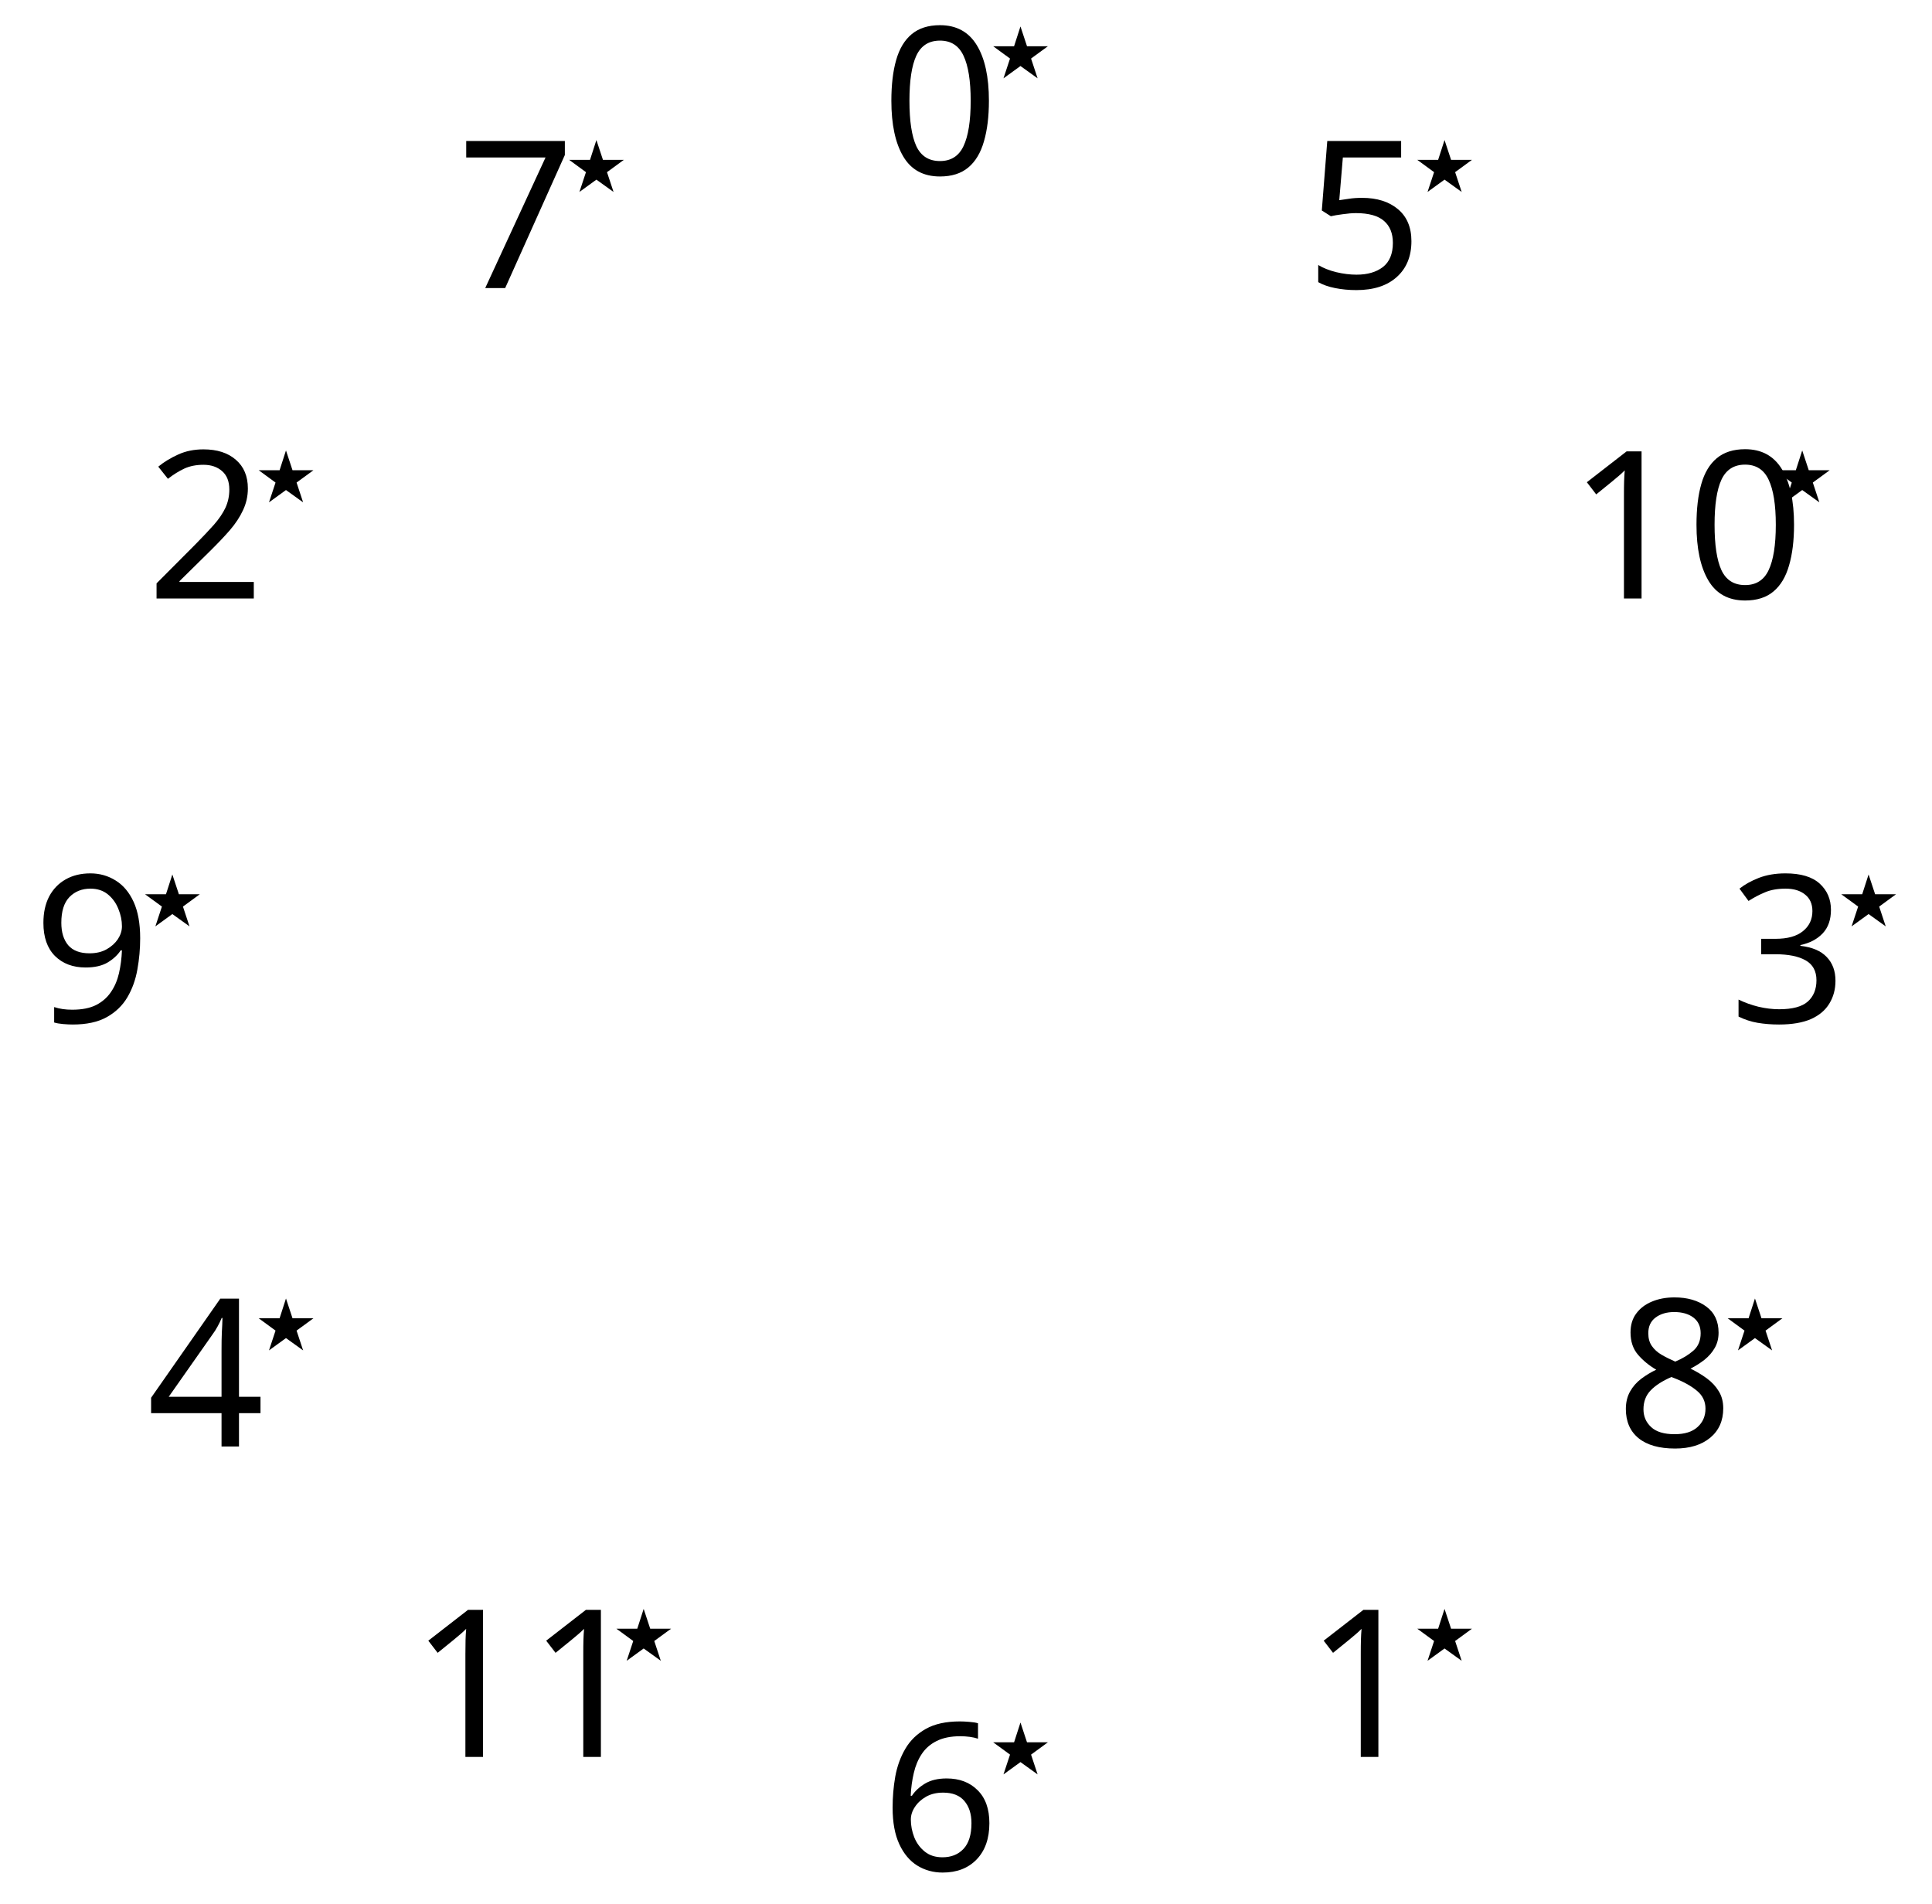
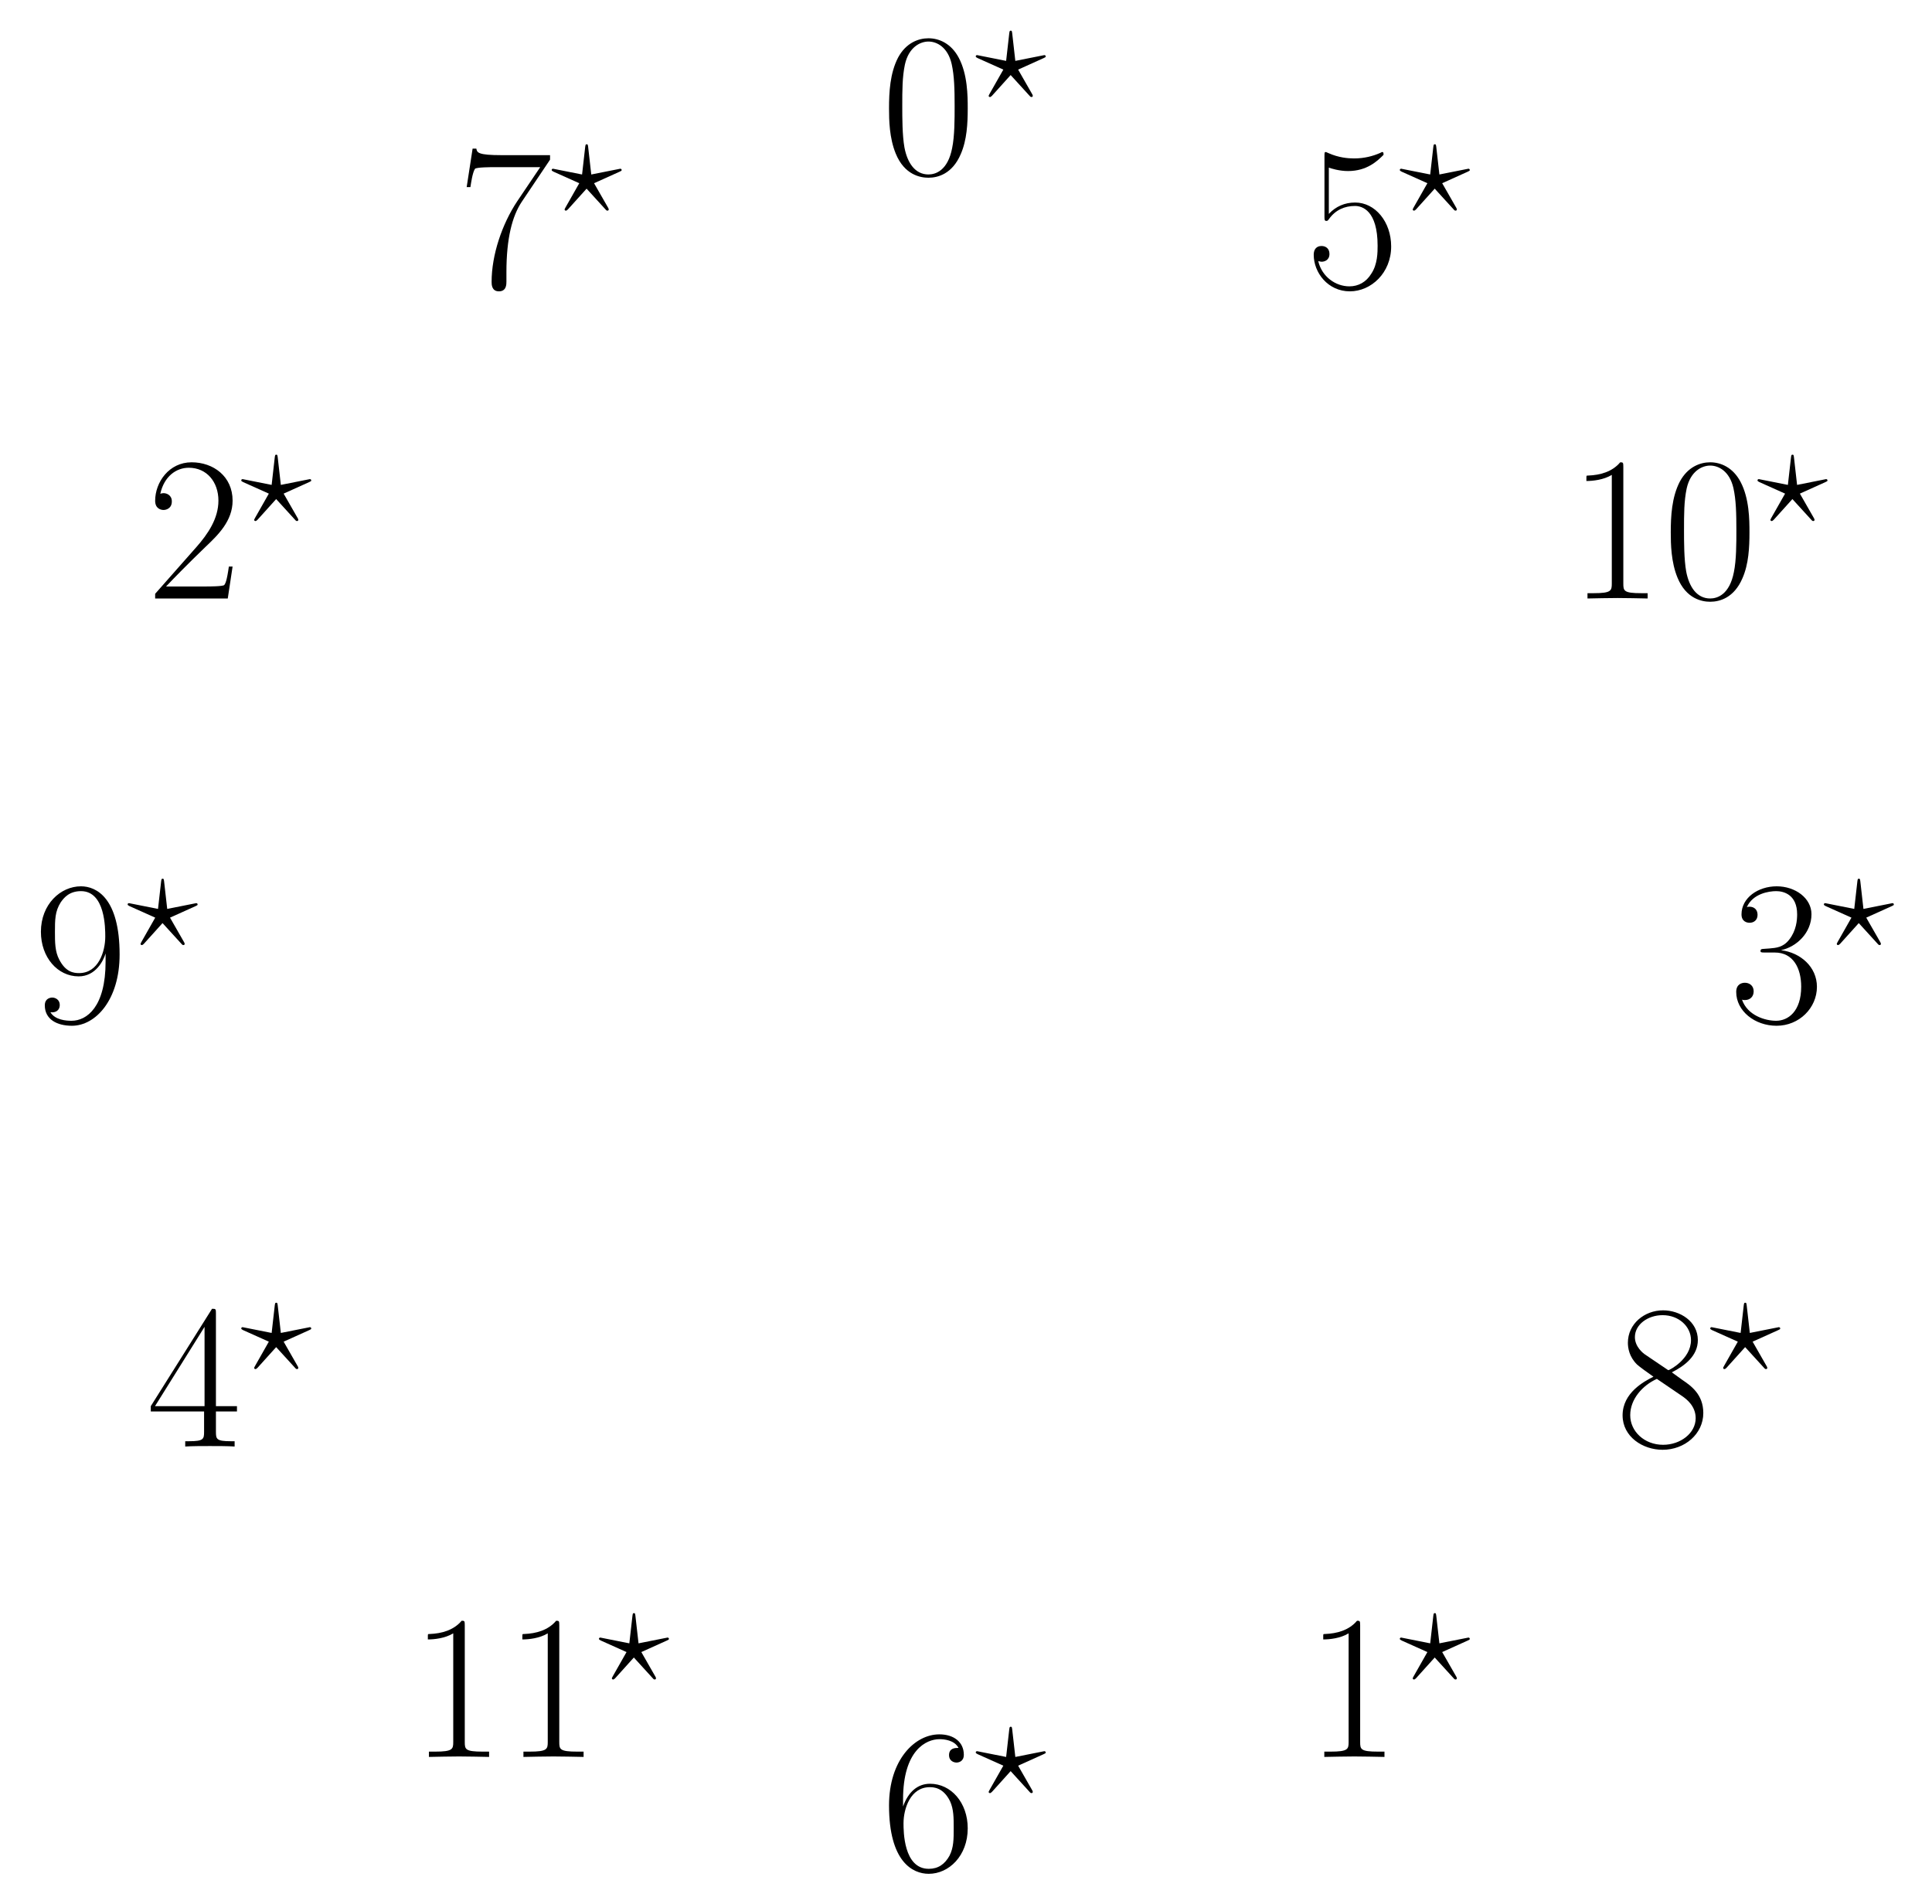
- <svg xmlns="http://www.w3.org/2000/svg" version="1.1" id="svg2" width="258.291" height="254.524" viewBox="0 0 258.291 254.524">
-   <defs id="defs6" />
-   <g id="g8" transform="matrix(1.333333,0,0,-1.333333,129.1453,127.2627)">
-     <g id="g10">
-       <g id="g12">
-         <g id="g14">
-           <g id="g16" transform="translate(-8.499,77.953)">
-             <g id="g18">
-               <g id="g20" transform="translate(-88.36,-173.399)">
-                 <text xml:space="preserve" transform="matrix(1,0,0,-1,88.36,173.399)" style="font-variant:normal;font-weight:normal;font-size:20.663px;font-family:CMR17;-inkscape-font-specification:CMR17;writing-mode:lr-tb;fill:#000000;fill-opacity:1;fill-rule:nonzero;stroke:none" id="text24">
-                   <tspan x="0" y="0" id="tspan22">0</tspan>
-                 </text>
-                 <text xml:space="preserve" transform="matrix(1,0,0,-1,97.836,180.897)" style="font-variant:normal;font-weight:normal;font-size:14.346px;font-family:CMMI12;-inkscape-font-specification:CMMI12;writing-mode:lr-tb;fill:#000000;fill-opacity:1;fill-rule:nonzero;stroke:none" id="text28">
-                   <tspan x="0" y="0" id="tspan26">⋆</tspan>
-                 </text>
-                 <g id="g30" transform="translate(88.36,173.399)" />
-               </g>
-             </g>
-             <g id="g32" transform="translate(8.499,-77.953)" />
-           </g>
-         </g>
-         <g id="g34">
-           <g id="g36" transform="translate(34.021,66.56)">
-             <g id="g38">
-               <g id="g40" transform="translate(-130.88,-162.006)">
-                 <text xml:space="preserve" transform="matrix(1,0,0,-1,130.88,162.006)" style="font-variant:normal;font-weight:normal;font-size:20.663px;font-family:CMR17;-inkscape-font-specification:CMR17;writing-mode:lr-tb;fill:#000000;fill-opacity:1;fill-rule:nonzero;stroke:none" id="text44">
-                   <tspan x="0" y="0" id="tspan42">5</tspan>
-                 </text>
-                 <text xml:space="preserve" transform="matrix(1,0,0,-1,140.356,169.505)" style="font-variant:normal;font-weight:normal;font-size:14.346px;font-family:CMMI12;-inkscape-font-specification:CMMI12;writing-mode:lr-tb;fill:#000000;fill-opacity:1;fill-rule:nonzero;stroke:none" id="text48">
-                   <tspan x="0" y="0" id="tspan46">⋆</tspan>
-                 </text>
-                 <g id="g50" transform="translate(130.88,162.006)" />
-               </g>
-             </g>
-             <g id="g52" transform="translate(-34.021,-66.56)" />
-           </g>
-         </g>
-         <g id="g54">
-           <g id="g56" transform="translate(60.409,35.433)">
-             <g id="g58">
-               <g id="g60" transform="translate(-157.268,-130.879)">
-                 <text xml:space="preserve" transform="matrix(1,0,0,-1,157.268,130.879)" style="font-variant:normal;font-weight:normal;font-size:20.663px;font-family:CMR17;-inkscape-font-specification:CMR17;writing-mode:lr-tb;fill:#000000;fill-opacity:1;fill-rule:nonzero;stroke:none" id="text64">
-                   <tspan x="0 9.476" y="0" id="tspan62">10</tspan>
-                 </text>
-                 <text xml:space="preserve" transform="matrix(1,0,0,-1,176.221,138.378)" style="font-variant:normal;font-weight:normal;font-size:14.346px;font-family:CMMI12;-inkscape-font-specification:CMMI12;writing-mode:lr-tb;fill:#000000;fill-opacity:1;fill-rule:nonzero;stroke:none" id="text68">
-                   <tspan x="0" y="0" id="tspan66">⋆</tspan>
-                 </text>
-                 <g id="g70" transform="translate(157.268,130.879)" />
-               </g>
-             </g>
-             <g id="g72" transform="translate(-60.409,-35.433)" />
-           </g>
-         </g>
-         <g id="g74">
-           <g id="g76" transform="translate(76.54,-7.086)">
-             <g id="g78">
-               <g id="g80" transform="translate(-173.399,-88.36)">
-                 <text xml:space="preserve" transform="matrix(1,0,0,-1,173.399,88.36)" style="font-variant:normal;font-weight:normal;font-size:20.663px;font-family:CMR17;-inkscape-font-specification:CMR17;writing-mode:lr-tb;fill:#000000;fill-opacity:1;fill-rule:nonzero;stroke:none" id="text84">
-                   <tspan x="0" y="0" id="tspan82">3</tspan>
-                 </text>
-                 <text xml:space="preserve" transform="matrix(1,0,0,-1,182.875,95.858)" style="font-variant:normal;font-weight:normal;font-size:14.346px;font-family:CMMI12;-inkscape-font-specification:CMMI12;writing-mode:lr-tb;fill:#000000;fill-opacity:1;fill-rule:nonzero;stroke:none" id="text88">
-                   <tspan x="0" y="0" id="tspan86">⋆</tspan>
-                 </text>
-                 <g id="g90" transform="translate(173.399,88.36)" />
-               </g>
-             </g>
-             <g id="g92" transform="translate(-76.54,7.086)" />
-           </g>
-         </g>
-         <g id="g94">
-           <g id="g96" transform="translate(65.147,-49.606)">
-             <g id="g98">
-               <g id="g100" transform="translate(-162.006,-45.84)">
-                 <text xml:space="preserve" transform="matrix(1,0,0,-1,162.006,45.84)" style="font-variant:normal;font-weight:normal;font-size:20.663px;font-family:CMR17;-inkscape-font-specification:CMR17;writing-mode:lr-tb;fill:#000000;fill-opacity:1;fill-rule:nonzero;stroke:none" id="text104">
-                   <tspan x="0" y="0" id="tspan102">8</tspan>
-                 </text>
-                 <text xml:space="preserve" transform="matrix(1,0,0,-1,171.482,53.338)" style="font-variant:normal;font-weight:normal;font-size:14.346px;font-family:CMMI12;-inkscape-font-specification:CMMI12;writing-mode:lr-tb;fill:#000000;fill-opacity:1;fill-rule:nonzero;stroke:none" id="text108">
-                   <tspan x="0" y="0" id="tspan106">⋆</tspan>
-                 </text>
-                 <g id="g110" transform="translate(162.006,45.84)" />
-               </g>
-             </g>
-             <g id="g112" transform="translate(-65.147,49.606)" />
-           </g>
-         </g>
-         <g id="g114">
-           <g id="g116" transform="translate(34.021,-80.733)">
-             <g id="g118">
-               <g id="g120" transform="translate(-130.88,-14.713)">
-                 <text xml:space="preserve" transform="matrix(1,0,0,-1,130.88,14.713)" style="font-variant:normal;font-weight:normal;font-size:20.663px;font-family:CMR17;-inkscape-font-specification:CMR17;writing-mode:lr-tb;fill:#000000;fill-opacity:1;fill-rule:nonzero;stroke:none" id="text124">
-                   <tspan x="0" y="0" id="tspan122">1</tspan>
-                 </text>
-                 <text xml:space="preserve" transform="matrix(1,0,0,-1,140.356,22.212)" style="font-variant:normal;font-weight:normal;font-size:14.346px;font-family:CMMI12;-inkscape-font-specification:CMMI12;writing-mode:lr-tb;fill:#000000;fill-opacity:1;fill-rule:nonzero;stroke:none" id="text128">
-                   <tspan x="0" y="0" id="tspan126">⋆</tspan>
-                 </text>
-                 <g id="g130" transform="translate(130.88,14.713)" />
-               </g>
-             </g>
-             <g id="g132" transform="translate(-34.021,80.733)" />
-           </g>
-         </g>
-         <g id="g134">
-           <g id="g136" transform="translate(-8.499,-92.126)">
-             <g id="g138">
-               <g id="g140" transform="translate(-88.36,-3.32)">
-                 <text xml:space="preserve" transform="matrix(1,0,0,-1,88.36,3.32)" style="font-variant:normal;font-weight:normal;font-size:20.663px;font-family:CMR17;-inkscape-font-specification:CMR17;writing-mode:lr-tb;fill:#000000;fill-opacity:1;fill-rule:nonzero;stroke:none" id="text144">
-                   <tspan x="0" y="0" id="tspan142">6</tspan>
-                 </text>
-                 <text xml:space="preserve" transform="matrix(1,0,0,-1,97.836,10.819)" style="font-variant:normal;font-weight:normal;font-size:14.346px;font-family:CMMI12;-inkscape-font-specification:CMMI12;writing-mode:lr-tb;fill:#000000;fill-opacity:1;fill-rule:nonzero;stroke:none" id="text148">
-                   <tspan x="0" y="0" id="tspan146">⋆</tspan>
-                 </text>
-                 <g id="g150" transform="translate(88.36,3.32)" />
-               </g>
-             </g>
-             <g id="g152" transform="translate(8.499,92.126)" />
-           </g>
-         </g>
-         <g id="g154">
-           <g id="g156" transform="translate(-55.757,-80.733)">
-             <g id="g158">
-               <g id="g160" transform="translate(-41.102,-14.713)">
-                 <text xml:space="preserve" transform="matrix(1,0,0,-1,41.102,14.713)" style="font-variant:normal;font-weight:normal;font-size:20.663px;font-family:CMR17;-inkscape-font-specification:CMR17;writing-mode:lr-tb;fill:#000000;fill-opacity:1;fill-rule:nonzero;stroke:none" id="text164">
-                   <tspan x="0 9.476" y="0" id="tspan162">11</tspan>
-                 </text>
-                 <text xml:space="preserve" transform="matrix(1,0,0,-1,60.055,22.212)" style="font-variant:normal;font-weight:normal;font-size:14.346px;font-family:CMMI12;-inkscape-font-specification:CMMI12;writing-mode:lr-tb;fill:#000000;fill-opacity:1;fill-rule:nonzero;stroke:none" id="text168">
-                   <tspan x="0" y="0" id="tspan166">⋆</tspan>
-                 </text>
-                 <g id="g170" transform="translate(41.102,14.713)" />
-               </g>
-             </g>
-             <g id="g172" transform="translate(55.757,80.733)" />
-           </g>
-         </g>
-         <g id="g174">
-           <g id="g176" transform="translate(-82.146,-49.606)">
-             <g id="g178">
-               <g id="g180" transform="translate(-14.713,-45.84)">
-                 <text xml:space="preserve" transform="matrix(1,0,0,-1,14.713,45.84)" style="font-variant:normal;font-weight:normal;font-size:20.663px;font-family:CMR17;-inkscape-font-specification:CMR17;writing-mode:lr-tb;fill:#000000;fill-opacity:1;fill-rule:nonzero;stroke:none" id="text184">
-                   <tspan x="0" y="0" id="tspan182">4</tspan>
-                 </text>
-                 <text xml:space="preserve" transform="matrix(1,0,0,-1,24.19,53.338)" style="font-variant:normal;font-weight:normal;font-size:14.346px;font-family:CMMI12;-inkscape-font-specification:CMMI12;writing-mode:lr-tb;fill:#000000;fill-opacity:1;fill-rule:nonzero;stroke:none" id="text188">
-                   <tspan x="0" y="0" id="tspan186">⋆</tspan>
-                 </text>
-                 <g id="g190" transform="translate(14.713,45.84)" />
-               </g>
-             </g>
-             <g id="g192" transform="translate(82.146,49.606)" />
-           </g>
-         </g>
-         <g id="g194">
-           <g id="g196" transform="translate(-93.538,-7.086)">
-             <g id="g198">
-               <g id="g200" transform="translate(-3.321,-88.36)">
-                 <text xml:space="preserve" transform="matrix(1,0,0,-1,3.321,88.36)" style="font-variant:normal;font-weight:normal;font-size:20.663px;font-family:CMR17;-inkscape-font-specification:CMR17;writing-mode:lr-tb;fill:#000000;fill-opacity:1;fill-rule:nonzero;stroke:none" id="text204">
-                   <tspan x="0" y="0" id="tspan202">9</tspan>
-                 </text>
-                 <text xml:space="preserve" transform="matrix(1,0,0,-1,12.797,95.858)" style="font-variant:normal;font-weight:normal;font-size:14.346px;font-family:CMMI12;-inkscape-font-specification:CMMI12;writing-mode:lr-tb;fill:#000000;fill-opacity:1;fill-rule:nonzero;stroke:none" id="text208">
-                   <tspan x="0" y="0" id="tspan206">⋆</tspan>
-                 </text>
-                 <g id="g210" transform="translate(3.321,88.36)" />
-               </g>
-             </g>
-             <g id="g212" transform="translate(93.538,7.086)" />
-           </g>
-         </g>
-         <g id="g214">
-           <g id="g216" transform="translate(-82.146,35.433)">
-             <g id="g218">
-               <g id="g220" transform="translate(-14.713,-130.879)">
-                 <text xml:space="preserve" transform="matrix(1,0,0,-1,14.713,130.879)" style="font-variant:normal;font-weight:normal;font-size:20.663px;font-family:CMR17;-inkscape-font-specification:CMR17;writing-mode:lr-tb;fill:#000000;fill-opacity:1;fill-rule:nonzero;stroke:none" id="text224">
-                   <tspan x="0" y="0" id="tspan222">2</tspan>
-                 </text>
-                 <text xml:space="preserve" transform="matrix(1,0,0,-1,24.19,138.378)" style="font-variant:normal;font-weight:normal;font-size:14.346px;font-family:CMMI12;-inkscape-font-specification:CMMI12;writing-mode:lr-tb;fill:#000000;fill-opacity:1;fill-rule:nonzero;stroke:none" id="text228">
-                   <tspan x="0" y="0" id="tspan226">⋆</tspan>
-                 </text>
-                 <g id="g230" transform="translate(14.713,130.879)" />
-               </g>
-             </g>
-             <g id="g232" transform="translate(82.146,-35.433)" />
-           </g>
-         </g>
-         <g id="g234">
-           <g id="g236" transform="translate(-51.019,66.56)">
-             <g id="g238">
-               <g id="g240" transform="translate(-45.84,-162.006)">
-                 <text xml:space="preserve" transform="matrix(1,0,0,-1,45.84,162.006)" style="font-variant:normal;font-weight:normal;font-size:20.663px;font-family:CMR17;-inkscape-font-specification:CMR17;writing-mode:lr-tb;fill:#000000;fill-opacity:1;fill-rule:nonzero;stroke:none" id="text244">
-                   <tspan x="0" y="0" id="tspan242">7</tspan>
-                 </text>
-                 <text xml:space="preserve" transform="matrix(1,0,0,-1,55.316,169.504)" style="font-variant:normal;font-weight:normal;font-size:14.346px;font-family:CMMI12;-inkscape-font-specification:CMMI12;writing-mode:lr-tb;fill:#000000;fill-opacity:1;fill-rule:nonzero;stroke:none" id="text248">
-                   <tspan x="0" y="0" id="tspan246">⋆</tspan>
-                 </text>
-                 <g id="g250" transform="translate(45.84,162.006)" />
-               </g>
-             </g>
-             <g id="g252" transform="translate(51.019,-66.56)" />
-           </g>
-         </g>
+ <svg xmlns="http://www.w3.org/2000/svg" xmlns:xlink="http://www.w3.org/1999/xlink" width="193.718" height="190.893" viewBox="0 0 193.718 190.893">
+   <defs>
+     <g>
+       <g id="glyph-0-0">
+ </g>
+       <g id="glyph-0-1">
+         <path d="M 8.672 -6.625 C 8.672 -7.891 8.656 -10.031 7.781 -11.688 C 7.016 -13.141 5.797 -13.656 4.734 -13.656 C 3.734 -13.656 2.484 -13.203 1.688 -11.719 C 0.875 -10.156 0.781 -8.234 0.781 -6.625 C 0.781 -5.453 0.812 -3.656 1.453 -2.094 C 2.328 0.047 3.922 0.328 4.734 0.328 C 5.688 0.328 7.125 -0.062 7.969 -2.031 C 8.594 -3.453 8.672 -5.125 8.672 -6.625 Z M 4.734 0 C 3.406 0 2.625 -1.141 2.328 -2.703 C 2.109 -3.922 2.109 -5.703 2.109 -6.859 C 2.109 -8.453 2.109 -9.766 2.375 -11.031 C 2.766 -12.781 3.922 -13.328 4.734 -13.328 C 5.578 -13.328 6.672 -12.766 7.062 -11.078 C 7.328 -9.891 7.359 -8.516 7.359 -6.859 C 7.359 -5.516 7.359 -3.859 7.109 -2.641 C 6.672 -0.391 5.453 0 4.734 0 Z M 4.734 0 " />
+       </g>
+       <g id="glyph-0-2">
+         <path d="M 2.359 -12.078 C 2.562 -12 3.406 -11.734 4.281 -11.734 C 6.203 -11.734 7.25 -12.766 7.844 -13.359 C 7.844 -13.531 7.844 -13.641 7.719 -13.641 C 7.703 -13.641 7.656 -13.641 7.5 -13.547 C 6.781 -13.234 5.922 -13 4.891 -13 C 4.281 -13 3.344 -13.078 2.328 -13.531 C 2.109 -13.641 2.062 -13.641 2.047 -13.641 C 1.938 -13.641 1.922 -13.609 1.922 -13.203 L 1.922 -7.203 C 1.922 -6.844 1.922 -6.734 2.125 -6.734 C 2.234 -6.734 2.266 -6.781 2.375 -6.922 C 3.031 -7.844 3.953 -8.234 4.984 -8.234 C 5.703 -8.234 7.25 -7.781 7.25 -4.25 C 7.25 -3.594 7.25 -2.391 6.625 -1.453 C 6.109 -0.594 5.312 -0.172 4.422 -0.172 C 3.062 -0.172 1.672 -1.109 1.297 -2.703 C 1.391 -2.688 1.547 -2.641 1.625 -2.641 C 1.906 -2.641 2.422 -2.781 2.422 -3.422 C 2.422 -3.984 2.031 -4.219 1.625 -4.219 C 1.156 -4.219 0.844 -3.922 0.844 -3.344 C 0.844 -1.547 2.266 0.328 4.469 0.328 C 6.594 0.328 8.609 -1.516 8.609 -4.172 C 8.609 -6.656 7 -8.578 5 -8.578 C 3.953 -8.578 3.062 -8.188 2.359 -7.438 Z M 2.359 -12.078 " />
+       </g>
+       <g id="glyph-0-3">
+         <path d="M 5.5 -13.203 C 5.5 -13.641 5.469 -13.656 5.188 -13.656 C 4.375 -12.688 3.156 -12.375 2 -12.328 C 1.938 -12.328 1.844 -12.328 1.812 -12.297 C 1.797 -12.25 1.797 -12.203 1.797 -11.781 C 2.438 -11.781 3.516 -11.891 4.344 -12.391 L 4.344 -1.516 C 4.344 -0.781 4.297 -0.531 2.516 -0.531 L 1.906 -0.531 L 1.906 0 C 2.891 -0.016 3.922 -0.047 4.922 -0.047 C 5.906 -0.047 6.938 -0.016 7.938 0 L 7.938 -0.531 L 7.312 -0.531 C 5.531 -0.531 5.5 -0.766 5.5 -1.516 Z M 5.5 -13.203 " />
+       </g>
+       <g id="glyph-0-4">
+         <path d="M 4.562 -7.016 C 6.406 -7.016 7.203 -5.438 7.203 -3.594 C 7.203 -1.109 5.891 -0.172 4.688 -0.172 C 3.594 -0.172 1.812 -0.703 1.266 -2.297 C 1.359 -2.25 1.469 -2.25 1.562 -2.25 C 2.062 -2.25 2.438 -2.578 2.438 -3.125 C 2.438 -3.719 1.984 -3.984 1.562 -3.984 C 1.219 -3.984 0.688 -3.828 0.688 -3.062 C 0.688 -1.156 2.547 0.328 4.734 0.328 C 7.016 0.328 8.781 -1.469 8.781 -3.578 C 8.781 -5.578 7.125 -7.016 5.172 -7.25 C 6.734 -7.578 8.234 -8.984 8.234 -10.859 C 8.234 -12.469 6.609 -13.656 4.75 -13.656 C 2.875 -13.656 1.219 -12.5 1.219 -10.844 C 1.219 -10.125 1.75 -10 2.031 -10 C 2.453 -10 2.828 -10.266 2.828 -10.797 C 2.828 -11.344 2.453 -11.609 2.031 -11.609 C 1.938 -11.609 1.844 -11.609 1.75 -11.562 C 2.359 -12.938 3.984 -13.172 4.703 -13.172 C 5.438 -13.172 6.797 -12.828 6.797 -10.844 C 6.797 -10.266 6.719 -9.234 6.016 -8.328 C 5.391 -7.516 4.688 -7.484 4 -7.422 C 3.906 -7.422 3.422 -7.375 3.344 -7.375 C 3.203 -7.359 3.125 -7.328 3.125 -7.188 C 3.125 -7.047 3.141 -7.016 3.547 -7.016 Z M 4.562 -7.016 " />
+       </g>
+       <g id="glyph-0-5">
+         <path d="M 5.625 -7.438 C 6.922 -8.094 8.234 -9.094 8.234 -10.672 C 8.234 -12.562 6.422 -13.656 4.75 -13.656 C 2.875 -13.656 1.219 -12.297 1.219 -10.406 C 1.219 -9.891 1.344 -9 2.141 -8.219 C 2.359 -8.016 3.219 -7.391 3.781 -7 C 2.844 -6.531 0.688 -5.391 0.688 -3.125 C 0.688 -0.984 2.703 0.328 4.703 0.328 C 6.922 0.328 8.781 -1.266 8.781 -3.359 C 8.781 -5.25 7.516 -6.109 6.688 -6.672 Z M 2.906 -9.25 C 2.75 -9.359 1.922 -10 1.922 -10.969 C 1.922 -12.234 3.219 -13.172 4.703 -13.172 C 6.344 -13.172 7.547 -12.016 7.547 -10.672 C 7.547 -8.766 5.391 -7.656 5.281 -7.656 C 5.266 -7.656 5.25 -7.656 5.078 -7.781 Z M 6.719 -5.016 C 7.016 -4.797 8.016 -4.109 8.016 -2.844 C 8.016 -1.328 6.484 -0.172 4.75 -0.172 C 2.875 -0.172 1.453 -1.516 1.453 -3.141 C 1.453 -4.766 2.703 -6.141 4.125 -6.781 Z M 6.719 -5.016 " />
+       </g>
+       <g id="glyph-0-6">
+         <path d="M 2.188 -7.125 C 2.188 -12.062 4.5 -13.172 5.844 -13.172 C 6.281 -13.172 7.328 -13.094 7.75 -12.297 C 7.422 -12.297 6.797 -12.297 6.797 -11.562 C 6.797 -11.016 7.25 -10.828 7.547 -10.828 C 7.719 -10.828 8.281 -10.906 8.281 -11.609 C 8.281 -12.906 7.25 -13.656 5.828 -13.656 C 3.359 -13.656 0.781 -11.094 0.781 -6.531 C 0.781 -0.906 3.125 0.328 4.766 0.328 C 6.781 0.328 8.672 -1.469 8.672 -4.234 C 8.672 -6.812 7 -8.703 4.891 -8.703 C 3.641 -8.703 2.703 -7.875 2.188 -6.422 Z M 4.766 -0.172 C 2.234 -0.172 2.234 -3.969 2.234 -4.734 C 2.234 -6.219 2.938 -8.359 4.859 -8.359 C 5.203 -8.359 6.219 -8.359 6.906 -6.938 C 7.266 -6.141 7.266 -5.281 7.266 -4.25 C 7.266 -3.141 7.266 -2.312 6.844 -1.484 C 6.375 -0.641 5.719 -0.172 4.766 -0.172 Z M 4.766 -0.172 " />
+       </g>
+       <g id="glyph-0-7">
+         <path d="M 6.938 -13.359 C 6.938 -13.797 6.922 -13.812 6.547 -13.812 L 0.406 -4.047 L 0.406 -3.516 L 5.75 -3.516 L 5.75 -1.484 C 5.75 -0.75 5.703 -0.531 4.25 -0.531 L 3.859 -0.531 L 3.859 0 C 4.531 -0.047 5.641 -0.047 6.344 -0.047 C 7.047 -0.047 8.156 -0.047 8.812 0 L 8.812 -0.531 L 8.422 -0.531 C 6.984 -0.531 6.938 -0.75 6.938 -1.484 L 6.938 -3.516 L 9.047 -3.516 L 9.047 -4.047 L 6.938 -4.047 Z M 5.797 -12 L 5.797 -4.047 L 0.828 -4.047 Z M 5.797 -12 " />
+       </g>
+       <g id="glyph-0-8">
+         <path d="M 7.266 -6.109 C 7.266 -1.562 5.391 -0.172 3.844 -0.172 C 3.359 -0.172 2.203 -0.234 1.734 -1.031 C 2.266 -0.953 2.672 -1.234 2.672 -1.75 C 2.672 -2.312 2.203 -2.5 1.922 -2.5 C 1.734 -2.5 1.172 -2.422 1.172 -1.719 C 1.172 -0.312 2.391 0.328 3.891 0.328 C 6.266 0.328 8.672 -2.266 8.672 -6.812 C 8.672 -12.469 6.359 -13.656 4.797 -13.656 C 2.75 -13.656 0.781 -11.859 0.781 -9.094 C 0.781 -6.531 2.453 -4.625 4.562 -4.625 C 6.297 -4.625 7.062 -6.234 7.266 -6.922 Z M 4.609 -4.953 C 4.047 -4.953 3.266 -5.062 2.625 -6.297 C 2.188 -7.109 2.188 -8.062 2.188 -9.062 C 2.188 -10.281 2.188 -11.141 2.766 -12.047 C 3.062 -12.469 3.594 -13.172 4.797 -13.172 C 7.234 -13.172 7.234 -9.438 7.234 -8.609 C 7.234 -7.141 6.562 -4.953 4.609 -4.953 Z M 4.609 -4.953 " />
+       </g>
+       <g id="glyph-0-9">
+         <path d="M 8.609 -3.203 L 8.234 -3.203 C 8.031 -1.734 7.875 -1.484 7.781 -1.359 C 7.688 -1.203 6.203 -1.203 5.906 -1.203 L 1.938 -1.203 C 2.688 -2 4.125 -3.469 5.891 -5.172 C 7.141 -6.359 8.609 -7.766 8.609 -9.812 C 8.609 -12.25 6.672 -13.656 4.5 -13.656 C 2.234 -13.656 0.844 -11.656 0.844 -9.797 C 0.844 -8.984 1.453 -8.875 1.688 -8.875 C 1.906 -8.875 2.516 -9 2.516 -9.734 C 2.516 -10.375 1.984 -10.562 1.688 -10.562 C 1.562 -10.562 1.453 -10.531 1.359 -10.5 C 1.75 -12.25 2.953 -13.109 4.219 -13.109 C 6.016 -13.109 7.188 -11.688 7.188 -9.812 C 7.188 -8.016 6.141 -6.469 4.953 -5.125 L 0.844 -0.469 L 0.844 0 L 8.125 0 Z M 8.609 -3.203 " />
+       </g>
+       <g id="glyph-0-10">
+         <path d="M 9.312 -12.875 L 9.312 -13.328 L 4.469 -13.328 C 2.047 -13.328 2 -13.594 1.922 -13.984 L 1.547 -13.984 L 0.953 -10.125 L 1.328 -10.125 C 1.391 -10.516 1.531 -11.562 1.781 -11.953 C 1.906 -12.125 3.422 -12.125 3.781 -12.125 L 8.328 -12.125 L 6.031 -8.719 C 4.5 -6.422 3.453 -3.328 3.453 -0.625 C 3.453 -0.375 3.453 0.328 4.188 0.328 C 4.938 0.328 4.938 -0.375 4.938 -0.641 L 4.938 -1.594 C 4.938 -4.984 5.516 -7.203 6.469 -8.641 Z M 9.312 -12.875 " />
+       </g>
+       <g id="glyph-1-0">
+ </g>
+       <g id="glyph-1-1">
+         <path d="M 3.5 -2.469 L 5.453 -0.328 C 5.5 -0.281 5.531 -0.266 5.594 -0.266 C 5.719 -0.266 5.719 -0.375 5.719 -0.391 C 5.719 -0.438 5.688 -0.516 5.656 -0.562 L 4.25 -3.016 L 6.812 -4.172 C 6.984 -4.25 7.016 -4.266 7.016 -4.344 C 7.016 -4.422 6.953 -4.469 6.875 -4.469 L 3.969 -3.891 L 3.656 -6.656 C 3.625 -6.859 3.625 -6.922 3.516 -6.922 C 3.391 -6.922 3.391 -6.859 3.359 -6.641 L 3.047 -3.891 L 0.141 -4.469 C 0.062 -4.469 0 -4.422 0 -4.344 C 0 -4.266 0.078 -4.234 0.188 -4.172 L 2.766 -3.016 L 1.391 -0.594 C 1.297 -0.422 1.297 -0.406 1.297 -0.391 C 1.297 -0.375 1.297 -0.266 1.422 -0.266 C 1.453 -0.266 1.5 -0.266 1.641 -0.406 Z M 3.5 -2.469 " />
      </g>
    </g>
+   </defs>
+   <g fill="rgb(0%, 0%, 0%)" fill-opacity="1">
+     <use xlink:href="#glyph-0-1" x="88.36" y="17.494" />
+   </g>
+   <g fill="rgb(0%, 0%, 0%)" fill-opacity="1">
+     <use xlink:href="#glyph-1-1" x="97.836" y="9.996" />
+   </g>
+   <g fill="rgb(0%, 0%, 0%)" fill-opacity="1">
+     <use xlink:href="#glyph-0-2" x="130.88" y="28.887" />
+   </g>
+   <g fill="rgb(0%, 0%, 0%)" fill-opacity="1">
+     <use xlink:href="#glyph-1-1" x="140.356" y="21.388" />
+   </g>
+   <g fill="rgb(0%, 0%, 0%)" fill-opacity="1">
+     <use xlink:href="#glyph-0-3" x="157.268" y="60.014" />
+     <use xlink:href="#glyph-0-1" x="166.744" y="60.014" />
+   </g>
+   <g fill="rgb(0%, 0%, 0%)" fill-opacity="1">
+     <use xlink:href="#glyph-1-1" x="176.221" y="52.515" />
+   </g>
+   <g fill="rgb(0%, 0%, 0%)" fill-opacity="1">
+     <use xlink:href="#glyph-0-4" x="173.399" y="102.533" />
+   </g>
+   <g fill="rgb(0%, 0%, 0%)" fill-opacity="1">
+     <use xlink:href="#glyph-1-1" x="182.875" y="95.035" />
+   </g>
+   <g fill="rgb(0%, 0%, 0%)" fill-opacity="1">
+     <use xlink:href="#glyph-0-5" x="162.006" y="145.053" />
+   </g>
+   <g fill="rgb(0%, 0%, 0%)" fill-opacity="1">
+     <use xlink:href="#glyph-1-1" x="171.482" y="137.555" />
+   </g>
+   <g fill="rgb(0%, 0%, 0%)" fill-opacity="1">
+     <use xlink:href="#glyph-0-3" x="130.88" y="176.18" />
+   </g>
+   <g fill="rgb(0%, 0%, 0%)" fill-opacity="1">
+     <use xlink:href="#glyph-1-1" x="140.356" y="168.681" />
+   </g>
+   <g fill="rgb(0%, 0%, 0%)" fill-opacity="1">
+     <use xlink:href="#glyph-0-6" x="88.36" y="187.573" />
+   </g>
+   <g fill="rgb(0%, 0%, 0%)" fill-opacity="1">
+     <use xlink:href="#glyph-1-1" x="97.836" y="180.074" />
+   </g>
+   <g fill="rgb(0%, 0%, 0%)" fill-opacity="1">
+     <use xlink:href="#glyph-0-3" x="41.102" y="176.18" />
+     <use xlink:href="#glyph-0-3" x="50.578" y="176.18" />
+   </g>
+   <g fill="rgb(0%, 0%, 0%)" fill-opacity="1">
+     <use xlink:href="#glyph-1-1" x="60.055" y="168.681" />
+   </g>
+   <g fill="rgb(0%, 0%, 0%)" fill-opacity="1">
+     <use xlink:href="#glyph-0-7" x="14.713" y="145.053" />
+   </g>
+   <g fill="rgb(0%, 0%, 0%)" fill-opacity="1">
+     <use xlink:href="#glyph-1-1" x="24.19" y="137.555" />
+   </g>
+   <g fill="rgb(0%, 0%, 0%)" fill-opacity="1">
+     <use xlink:href="#glyph-0-8" x="3.321" y="102.533" />
+   </g>
+   <g fill="rgb(0%, 0%, 0%)" fill-opacity="1">
+     <use xlink:href="#glyph-1-1" x="12.797" y="95.035" />
+   </g>
+   <g fill="rgb(0%, 0%, 0%)" fill-opacity="1">
+     <use xlink:href="#glyph-0-9" x="14.713" y="60.014" />
+   </g>
+   <g fill="rgb(0%, 0%, 0%)" fill-opacity="1">
+     <use xlink:href="#glyph-1-1" x="24.19" y="52.515" />
+   </g>
+   <g fill="rgb(0%, 0%, 0%)" fill-opacity="1">
+     <use xlink:href="#glyph-0-10" x="45.84" y="28.887" />
+   </g>
+   <g fill="rgb(0%, 0%, 0%)" fill-opacity="1">
+     <use xlink:href="#glyph-1-1" x="55.316" y="21.389" />
  </g>
</svg>
